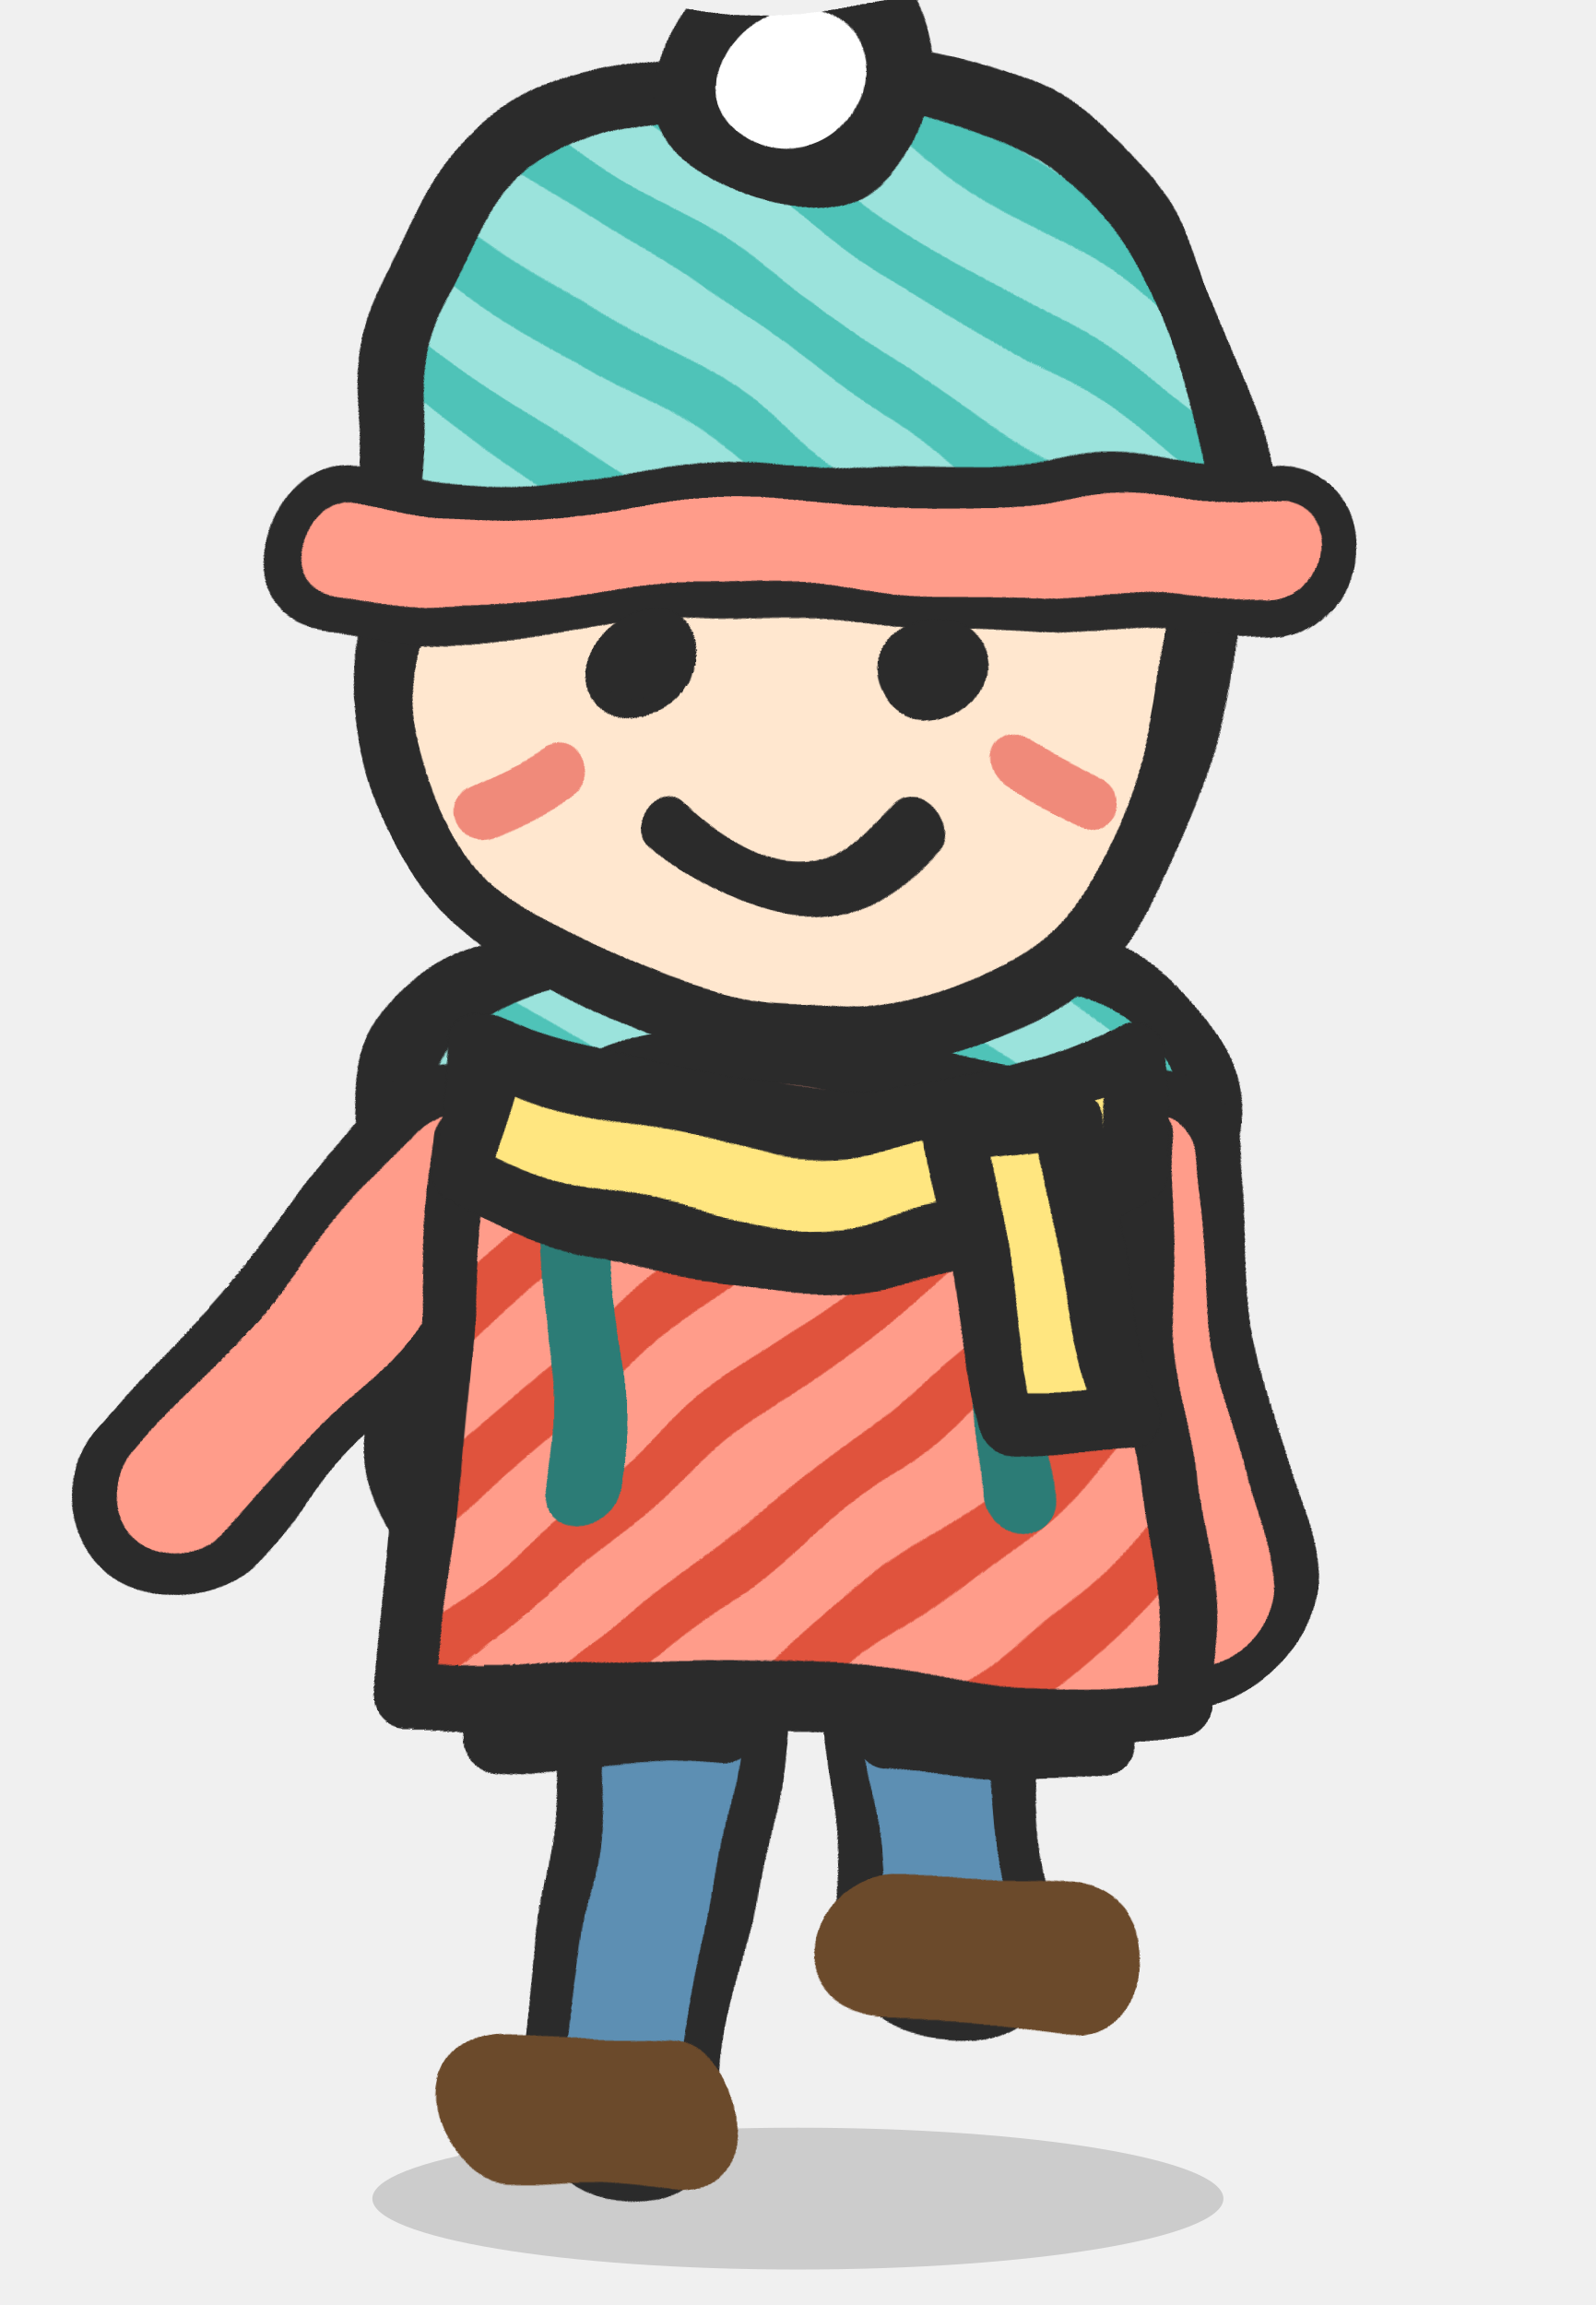
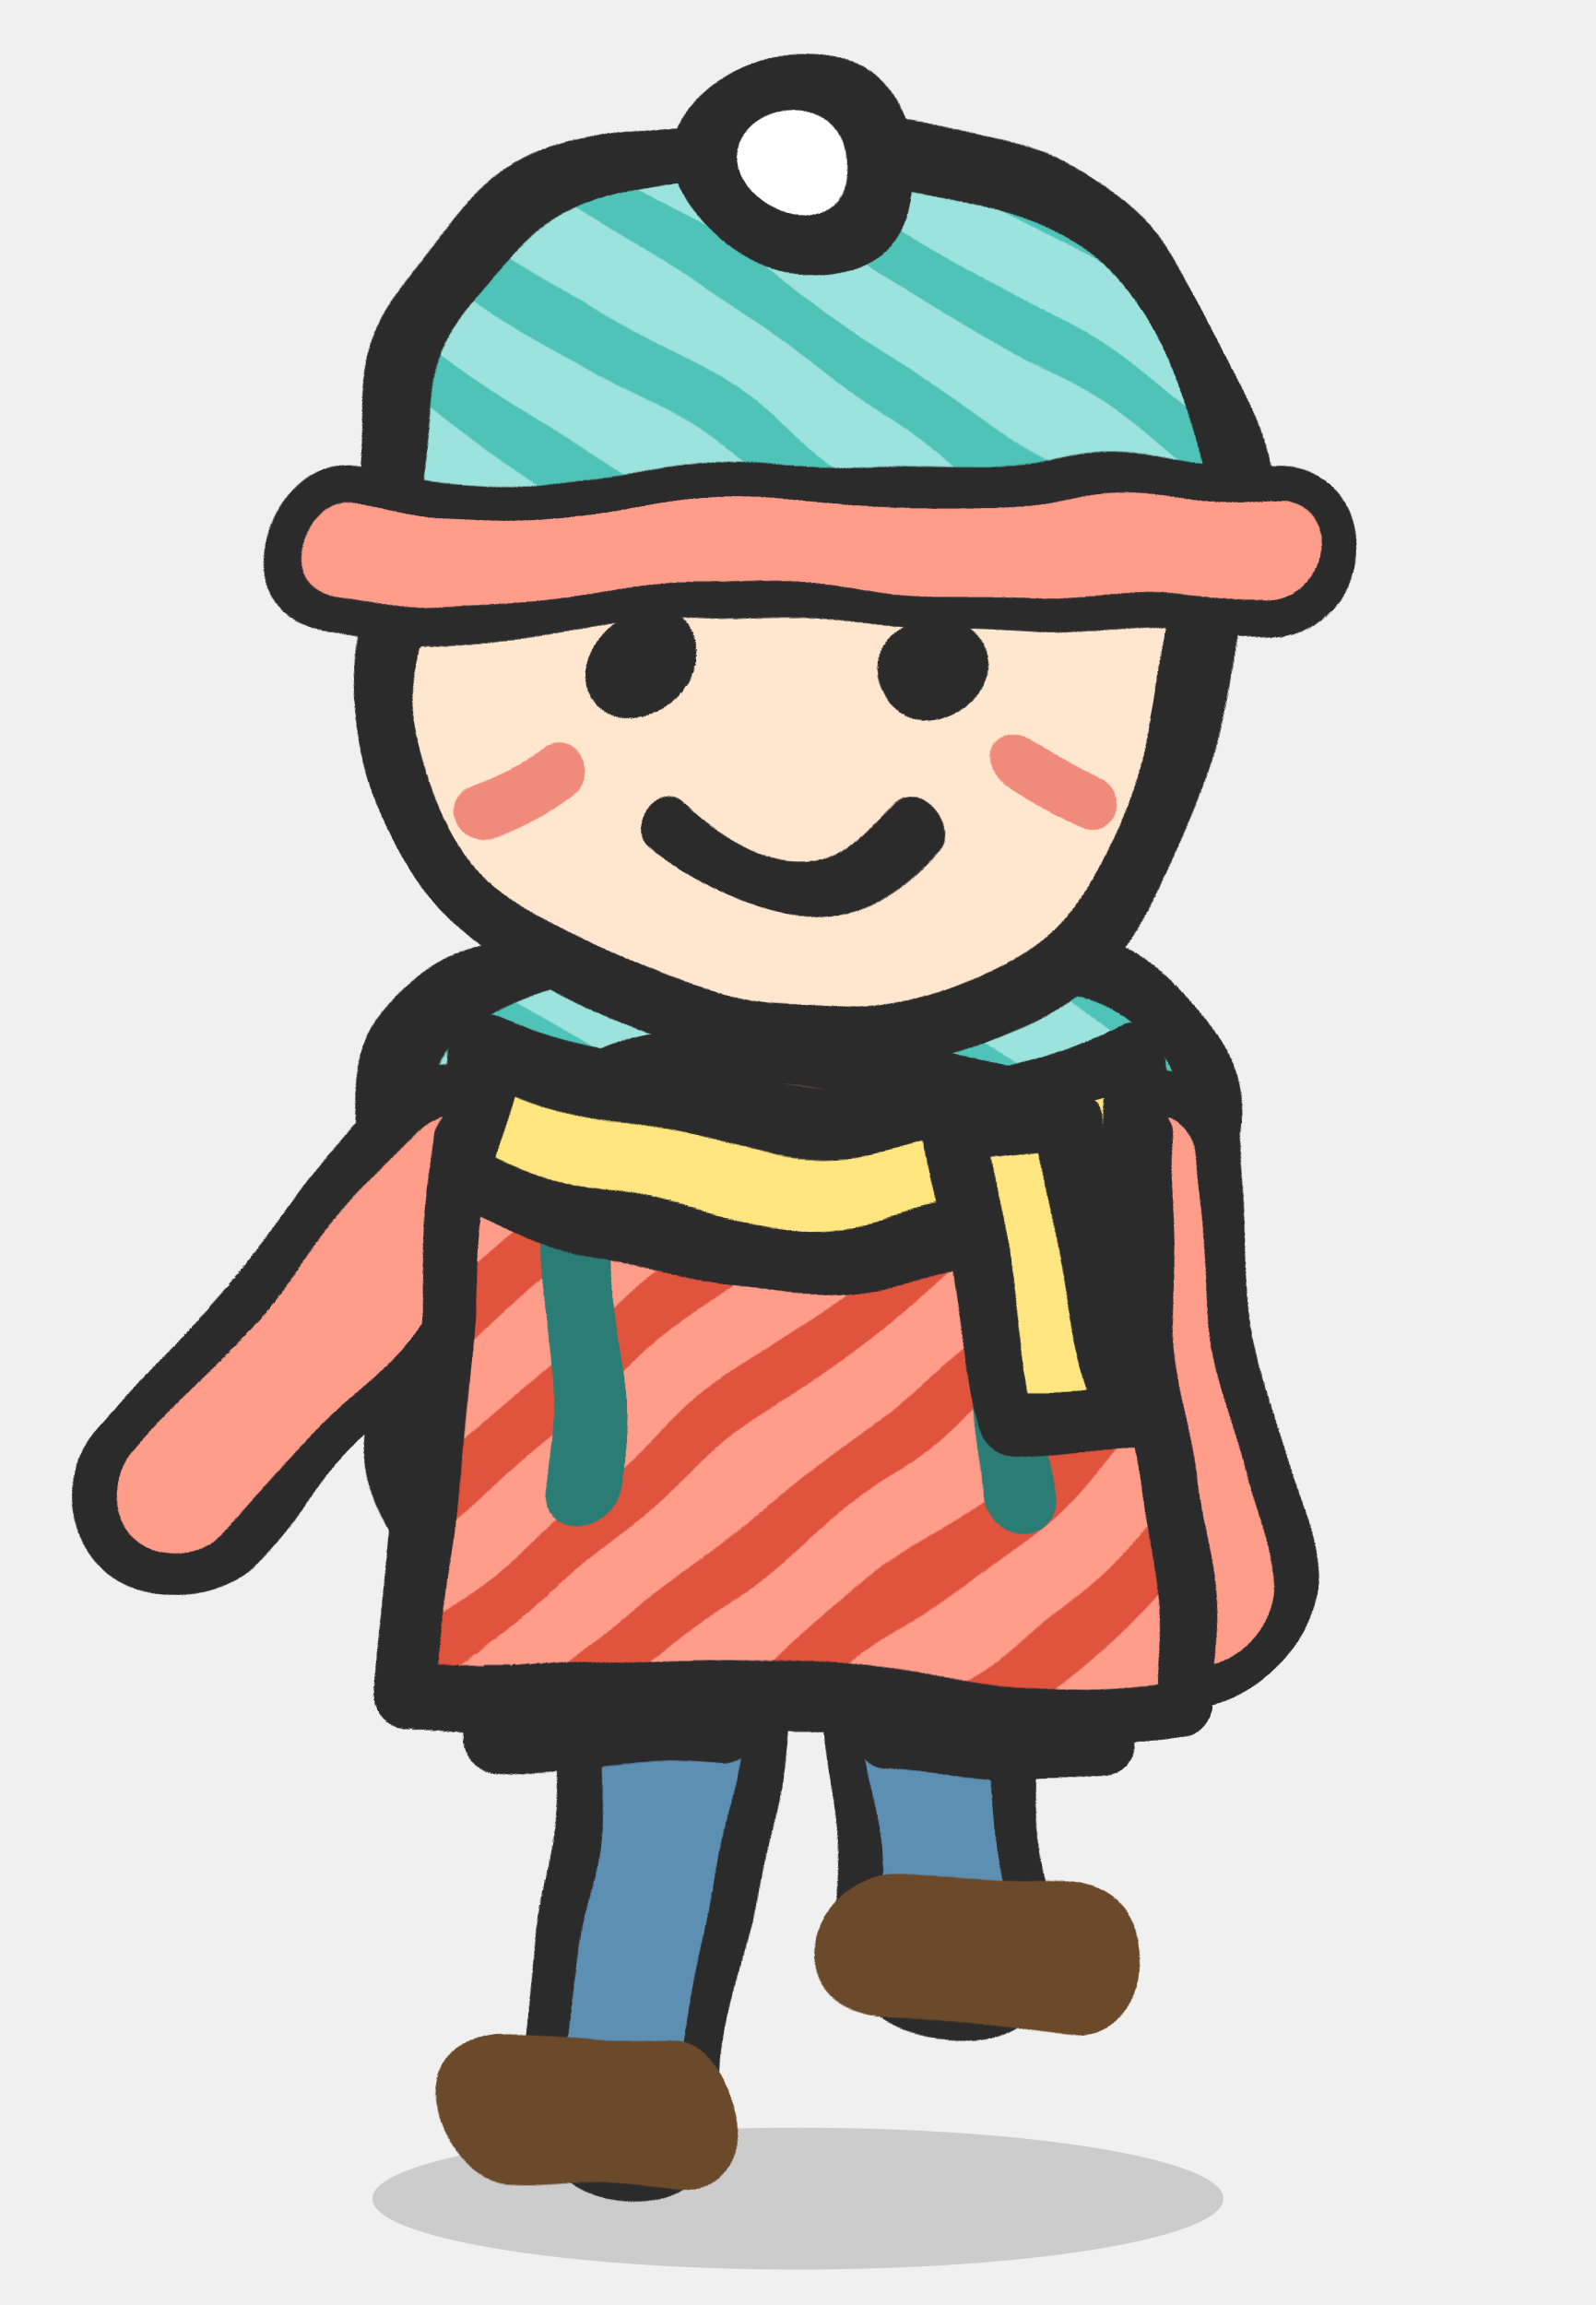
<svg xmlns="http://www.w3.org/2000/svg" width="90" height="130" viewBox="0 0 90 130">
  <defs>
    <filter id="titrek" filterUnits="userSpaceOnUse" x="0" y="0" width="100%" height="100%">
      <feTurbulence type="fractalNoise" baseFrequency="0.06" numOctaves="2" seed="5" result="g" />
      <feDisplacementMap in="SourceGraphic" in2="g" scale="3.5" xChannelSelector="R" yChannelSelector="G" />
    </filter>
    <pattern id="tisort" width="7" height="7" patternUnits="userSpaceOnUse" patternTransform="rotate(-40)">
      <rect width="7" height="7" fill="#ff9c8a" />
      <line x1="0" y1="3.5" x2="7" y2="3.5" stroke="#e0533d" stroke-width="3" stroke-linecap="round" />
    </pattern>
    <pattern id="canta" width="7" height="7" patternUnits="userSpaceOnUse" patternTransform="rotate(35)">
      <rect width="7" height="7" fill="#9be3dc" />
      <line x1="0" y1="3.5" x2="7" y2="3.5" stroke="#4fc3b8" stroke-width="3" stroke-linecap="round" />
    </pattern>
    <pattern id="sort" width="7" height="7" patternUnits="userSpaceOnUse" patternTransform="rotate(-30)">
      <rect width="7" height="7" fill="#5d8fb3" />
      <line x1="0" y1="3.5" x2="7" y2="3.5" stroke="#3f6f94" stroke-width="3" stroke-linecap="round" />
    </pattern>
    <pattern id="bere" width="7" height="7" patternUnits="userSpaceOnUse" patternTransform="rotate(35)">
      <rect width="7" height="7" fill="#9be3dc" />
      <line x1="0" y1="3.5" x2="7" y2="3.5" stroke="#4fc3b8" stroke-width="3" stroke-linecap="round" />
    </pattern>
  </defs>
  <ellipse cx="45" cy="124" rx="24" ry="4" fill="#000" fill-opacity="0.15" />
  <g filter="url(#titrek)" stroke="#2b2b2b" stroke-width="3.5" stroke-linecap="round" stroke-linejoin="round">
    <rect x="22" y="54" width="46" height="36" rx="10" fill="url(#canta)" />
    <path d="M38 96 l-3 22 M52 96 l1 13" fill="none" stroke-width="12" />
    <path d="M38 96 l-3 22 M52 96 l1 13" fill="none" stroke="#5d8fb3" stroke-width="7" />
    <path d="M28 119 h10 M50 110 h10" fill="none" stroke="#6b4a2b" stroke-width="8" />
    <path d="M30 86 h30 l2 12 h-12 l-5 -5 l-5 5 h-12 z" fill="url(#sort)" />
    <path d="M26 66 l-16 18 M64 66 l4 24" fill="none" stroke-width="12" />
    <path d="M26 66 l-16 18 M64 66 l4 24" fill="none" stroke="#ff9c8a" stroke-width="7" />
    <path d="M26 64 q19 -8 38 0 l3 32 h-44 z" fill="url(#tisort)" />
    <path d="M33 62 v22 M57 62 v22" fill="none" stroke="#2c7c76" stroke-width="4" />
    <circle cx="45" cy="36" r="23" fill="#ffe7cf" />
    <path d="M23 34 q2 -24 22 -24 q20 0 22 22 q-6 -8 -12 -9 q-4 6 -10 0 q-6 6 -12 0 q-6 4 -10 11z" fill="#8a5a33" />
  </g>
  <g filter="url(#titrek)" stroke="#2b2b2b" stroke-width="3.5" stroke-linecap="round" stroke-linejoin="round">
-     <path d="M21 31 q0 -27 24 -27 q24 0 24 27z" fill="url(#bere)" />
+     <path d="M21 31 q0 -23 24 -23 q24 0 24 23z" fill="url(#bere)" />
    <path d="M19 31 h52" fill="none" stroke-width="9" />
    <path d="M19 31 h52" fill="none" stroke="#ff9c8a" stroke-width="5" />
-     <circle cx="45" cy="4" r="6" fill="#ffffff" />
+     <circle cx="45" cy="9" r="5" fill="#ffffff" />
    <path d="M27 59 q18 9 36 0 l1 7 q-19 9 -38 0z" fill="#ffe680" />
    <path d="M54 64 l3 16 h7 l-4 -17z" fill="#ffe680" />
  </g>
  <g filter="url(#titrek)" stroke="#2b2b2b" stroke-linecap="round">
    <circle cx="37" cy="38" r="2.6" fill="#2b2b2b" />
    <circle cx="53" cy="38" r="2.6" fill="#2b2b2b" />
    <path d="M38 47 q7 7 14 0" fill="none" stroke-width="3" />
    <path d="M28 45 l4 -2 M58 43 l4 2" fill="none" stroke="#f08a7a" stroke-width="3" />
  </g>
</svg>
